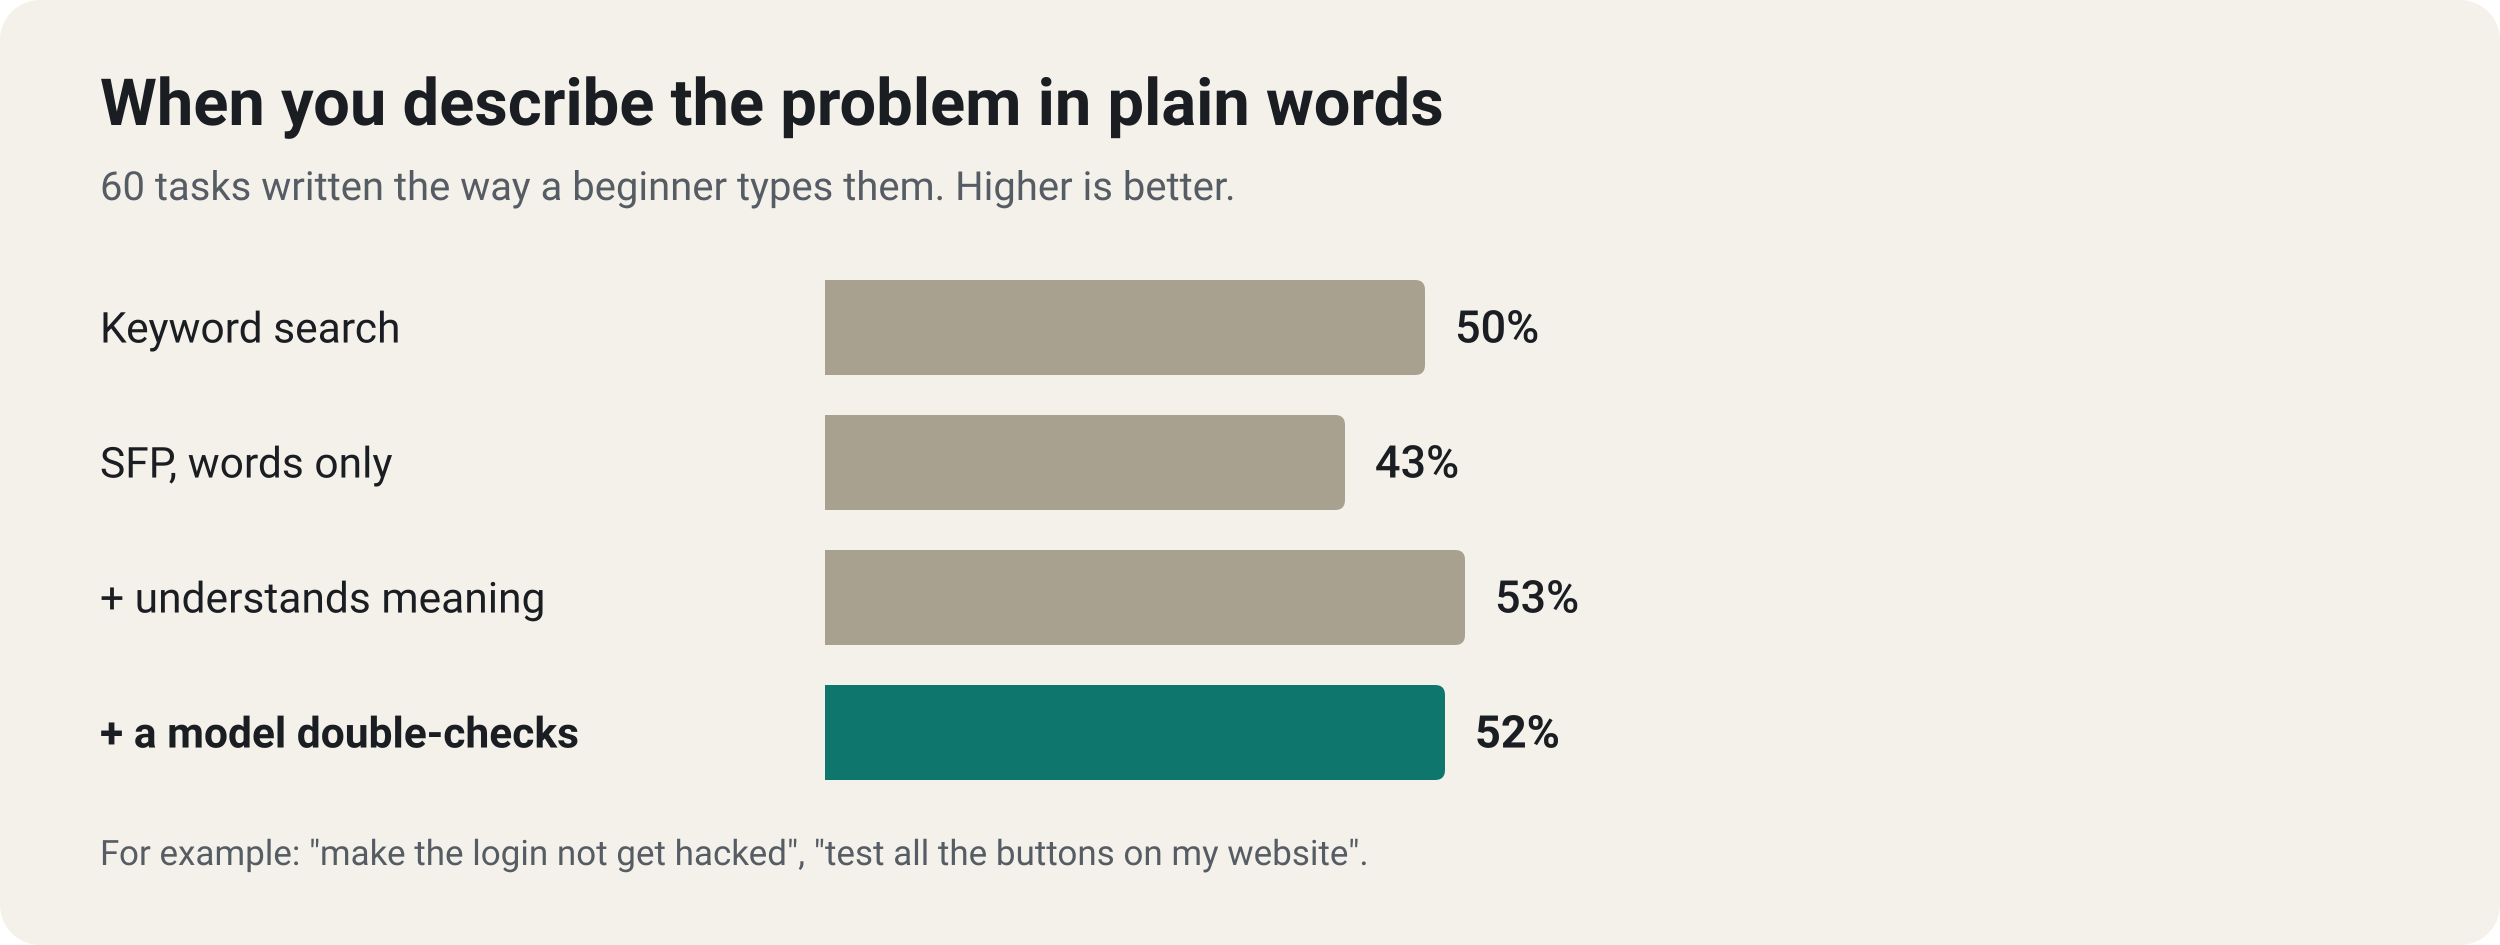
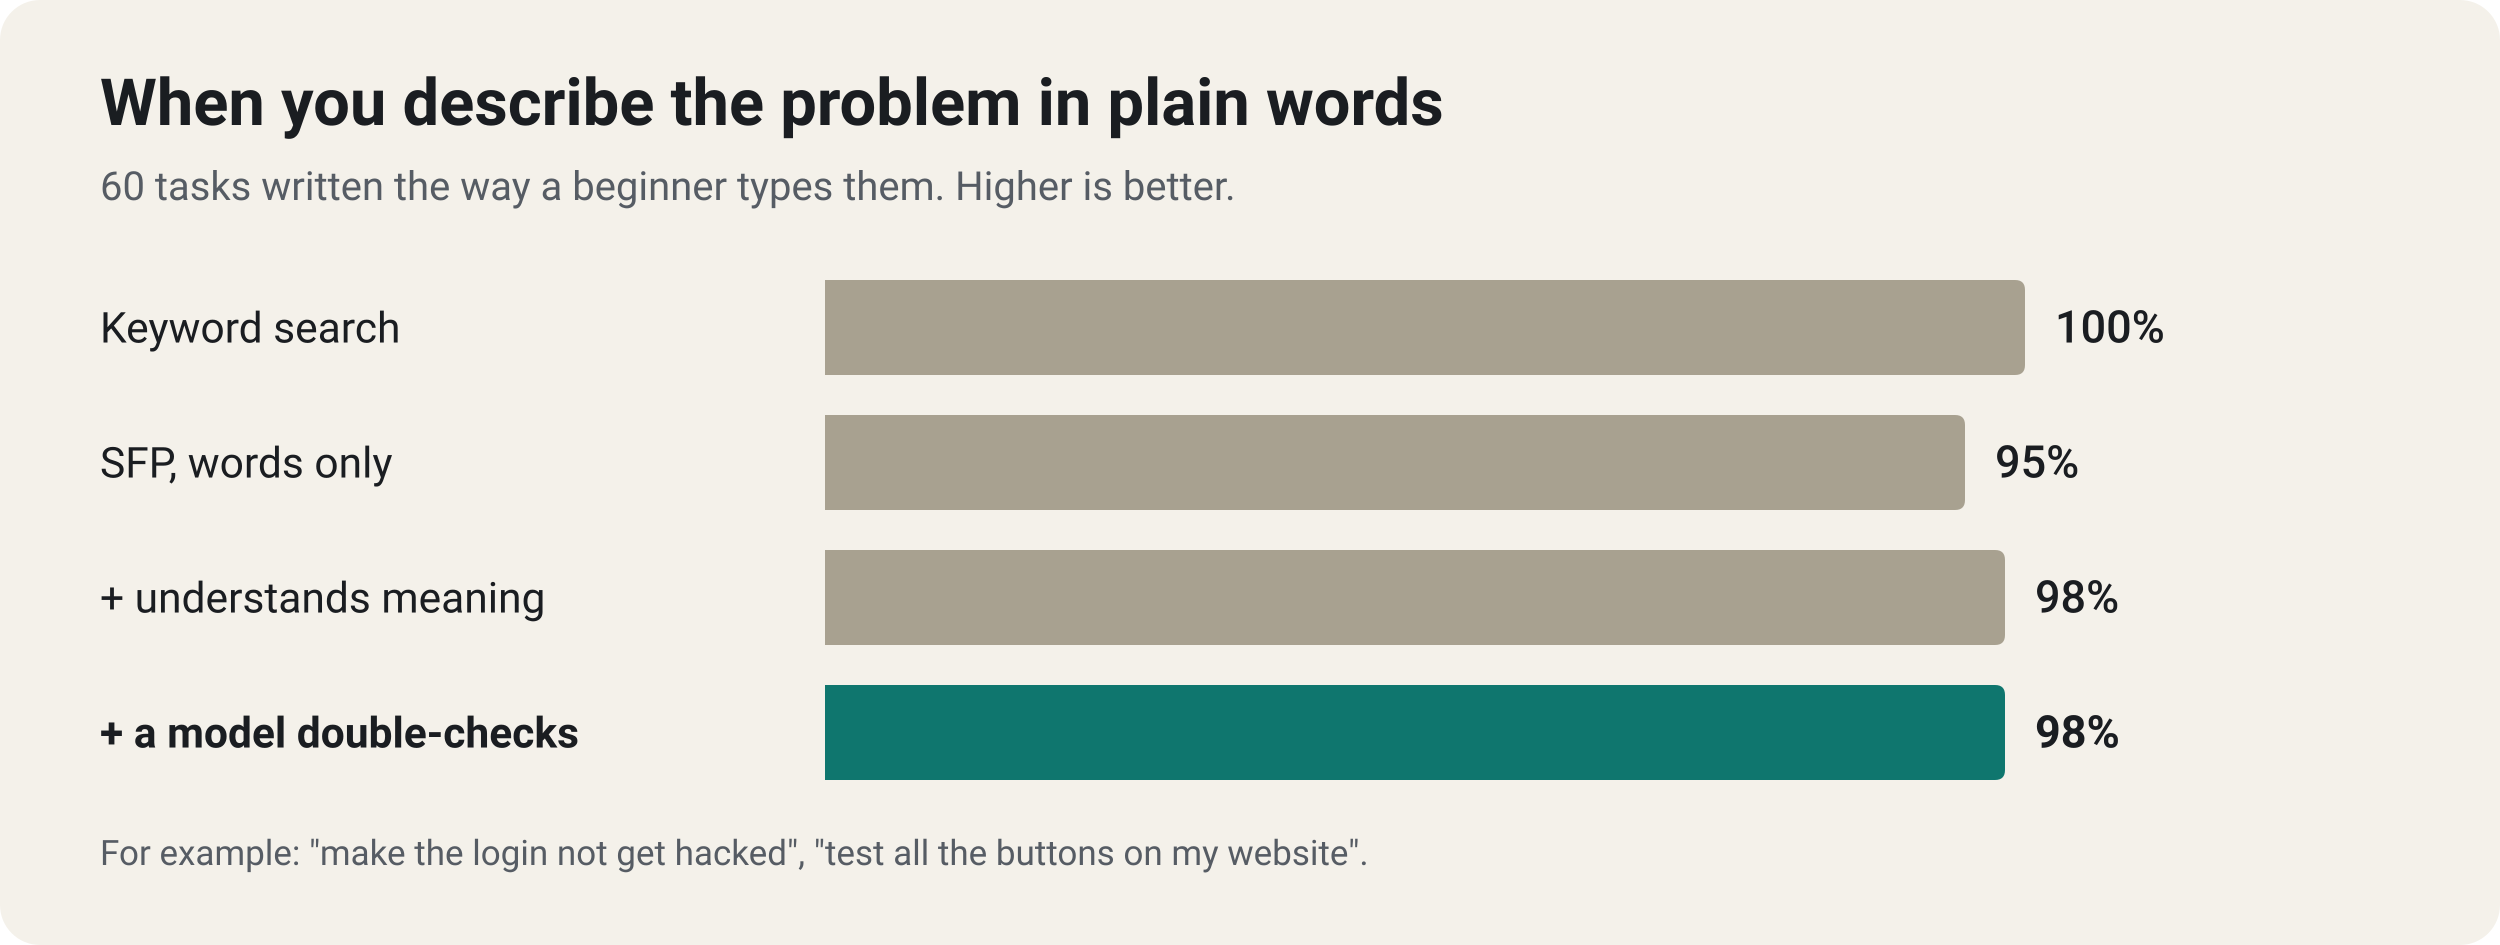
<svg xmlns="http://www.w3.org/2000/svg" width="1000" height="378" viewBox="0 0 1000 378" role="img" aria-labelledby="t d">
  <rect width="1000" height="378" rx="16" fill="#f4f1ea" />
  <text x="40" y="50" font-family="ui-sans-serif, system-ui, -apple-system, 'Segoe UI', Roboto, 'Helvetica Neue', Arial, sans-serif" font-size="26" font-weight="700" fill="#1a1d21" text-anchor="start">When you describe the problem in plain words</text>
  <text x="40" y="80" font-family="ui-sans-serif, system-ui, -apple-system, 'Segoe UI', Roboto, 'Helvetica Neue', Arial, sans-serif" font-size="16" font-weight="400" fill="#565c64" text-anchor="start">60 tasks written the way a beginner types them. Higher is better.</text>
  <text x="40" y="137.0" font-family="ui-sans-serif, system-ui, -apple-system, 'Segoe UI', Roboto, 'Helvetica Neue', Arial, sans-serif" font-size="17" font-weight="400" fill="#1a1d21" text-anchor="start">Keyword search</text>
-   <path d="M330.0 112.0 H566.0 Q570.0 112.0 570.0 116.0 V146.0 Q570.0 150.0 566.0 150.0 H330.0 Z" fill="#a8a190" />
-   <text x="582.0" y="137.0" font-family="ui-sans-serif, system-ui, -apple-system, 'Segoe UI', Roboto, 'Helvetica Neue', Arial, sans-serif" font-size="18" font-weight="500" fill="#1a1d21" text-anchor="start">50%</text>
+   <path d="M330.0 112.0 H806.0 Q810.0 112.0 810.0 116.0 V146.0 Q810.0 150.0 806.0 150.0 H330.0 Z" fill="#a8a190" />
+   <text x="822.0" y="137.0" font-family="ui-sans-serif, system-ui, -apple-system, 'Segoe UI', Roboto, 'Helvetica Neue', Arial, sans-serif" font-size="18" font-weight="500" fill="#1a1d21" text-anchor="start">100%</text>
  <text x="40" y="191.0" font-family="ui-sans-serif, system-ui, -apple-system, 'Segoe UI', Roboto, 'Helvetica Neue', Arial, sans-serif" font-size="17" font-weight="400" fill="#1a1d21" text-anchor="start">SFP, words only</text>
-   <path d="M330.0 166.0 H534.0 Q538.0 166.0 538.0 170.0 V200.0 Q538.0 204.0 534.0 204.0 H330.0 Z" fill="#a8a190" />
-   <text x="549.984" y="191.0" font-family="ui-sans-serif, system-ui, -apple-system, 'Segoe UI', Roboto, 'Helvetica Neue', Arial, sans-serif" font-size="18" font-weight="500" fill="#1a1d21" text-anchor="start">43%</text>
+   <path d="M330.0 166.0 H782.0 Q786.0 166.0 786.0 170.0 V200.0 Q786.0 204.0 782.0 204.0 H330.0 Z" fill="#a8a190" />
+   <text x="798.0" y="191.0" font-family="ui-sans-serif, system-ui, -apple-system, 'Segoe UI', Roboto, 'Helvetica Neue', Arial, sans-serif" font-size="18" font-weight="500" fill="#1a1d21" text-anchor="start">95%</text>
  <text x="40" y="245.0" font-family="ui-sans-serif, system-ui, -apple-system, 'Segoe UI', Roboto, 'Helvetica Neue', Arial, sans-serif" font-size="17" font-weight="400" fill="#1a1d21" text-anchor="start">+ understands meaning</text>
-   <path d="M330.0 220.0 H582.0 Q586.0 220.0 586.0 224.0 V254.0 Q586.0 258.0 582.0 258.0 H330.0 Z" fill="#a8a190" />
-   <text x="597.984" y="245.0" font-family="ui-sans-serif, system-ui, -apple-system, 'Segoe UI', Roboto, 'Helvetica Neue', Arial, sans-serif" font-size="18" font-weight="500" fill="#1a1d21" text-anchor="start">53%</text>
+   <path d="M330.0 220.0 H798.0 Q802.0 220.0 802.0 224.0 V254.0 Q802.0 258.0 798.0 258.0 H330.0 Z" fill="#a8a190" />
+   <text x="813.984" y="245.0" font-family="ui-sans-serif, system-ui, -apple-system, 'Segoe UI', Roboto, 'Helvetica Neue', Arial, sans-serif" font-size="18" font-weight="500" fill="#1a1d21" text-anchor="start">98%</text>
  <text x="40" y="299.0" font-family="ui-sans-serif, system-ui, -apple-system, 'Segoe UI', Roboto, 'Helvetica Neue', Arial, sans-serif" font-size="17" font-weight="700" fill="#1a1d21" text-anchor="start">+ a model double-checks</text>
-   <path d="M330.0 274.0 H574.0 Q578.0 274.0 578.0 278.0 V308.0 Q578.0 312.0 574.0 312.0 H330.0 Z" fill="#0f766e" />
-   <text x="590.016" y="299.0" font-family="ui-sans-serif, system-ui, -apple-system, 'Segoe UI', Roboto, 'Helvetica Neue', Arial, sans-serif" font-size="18" font-weight="700" fill="#1a1d21" text-anchor="start">52%</text>
+   <path d="M330.0 274.0 H798.0 Q802.0 274.0 802.0 278.0 V308.0 Q802.0 312.0 798.0 312.0 H330.0 Z" fill="#0f766e" />
+   <text x="813.984" y="299.0" font-family="ui-sans-serif, system-ui, -apple-system, 'Segoe UI', Roboto, 'Helvetica Neue', Arial, sans-serif" font-size="18" font-weight="700" fill="#1a1d21" text-anchor="start">98%</text>
  <text x="40" y="346" font-family="ui-sans-serif, system-ui, -apple-system, 'Segoe UI', Roboto, 'Helvetica Neue', Arial, sans-serif" font-size="14" font-weight="400" fill="#565c64" text-anchor="start">For example: "make the login not get hacked", "test all the buttons on my website".</text>
</svg>
